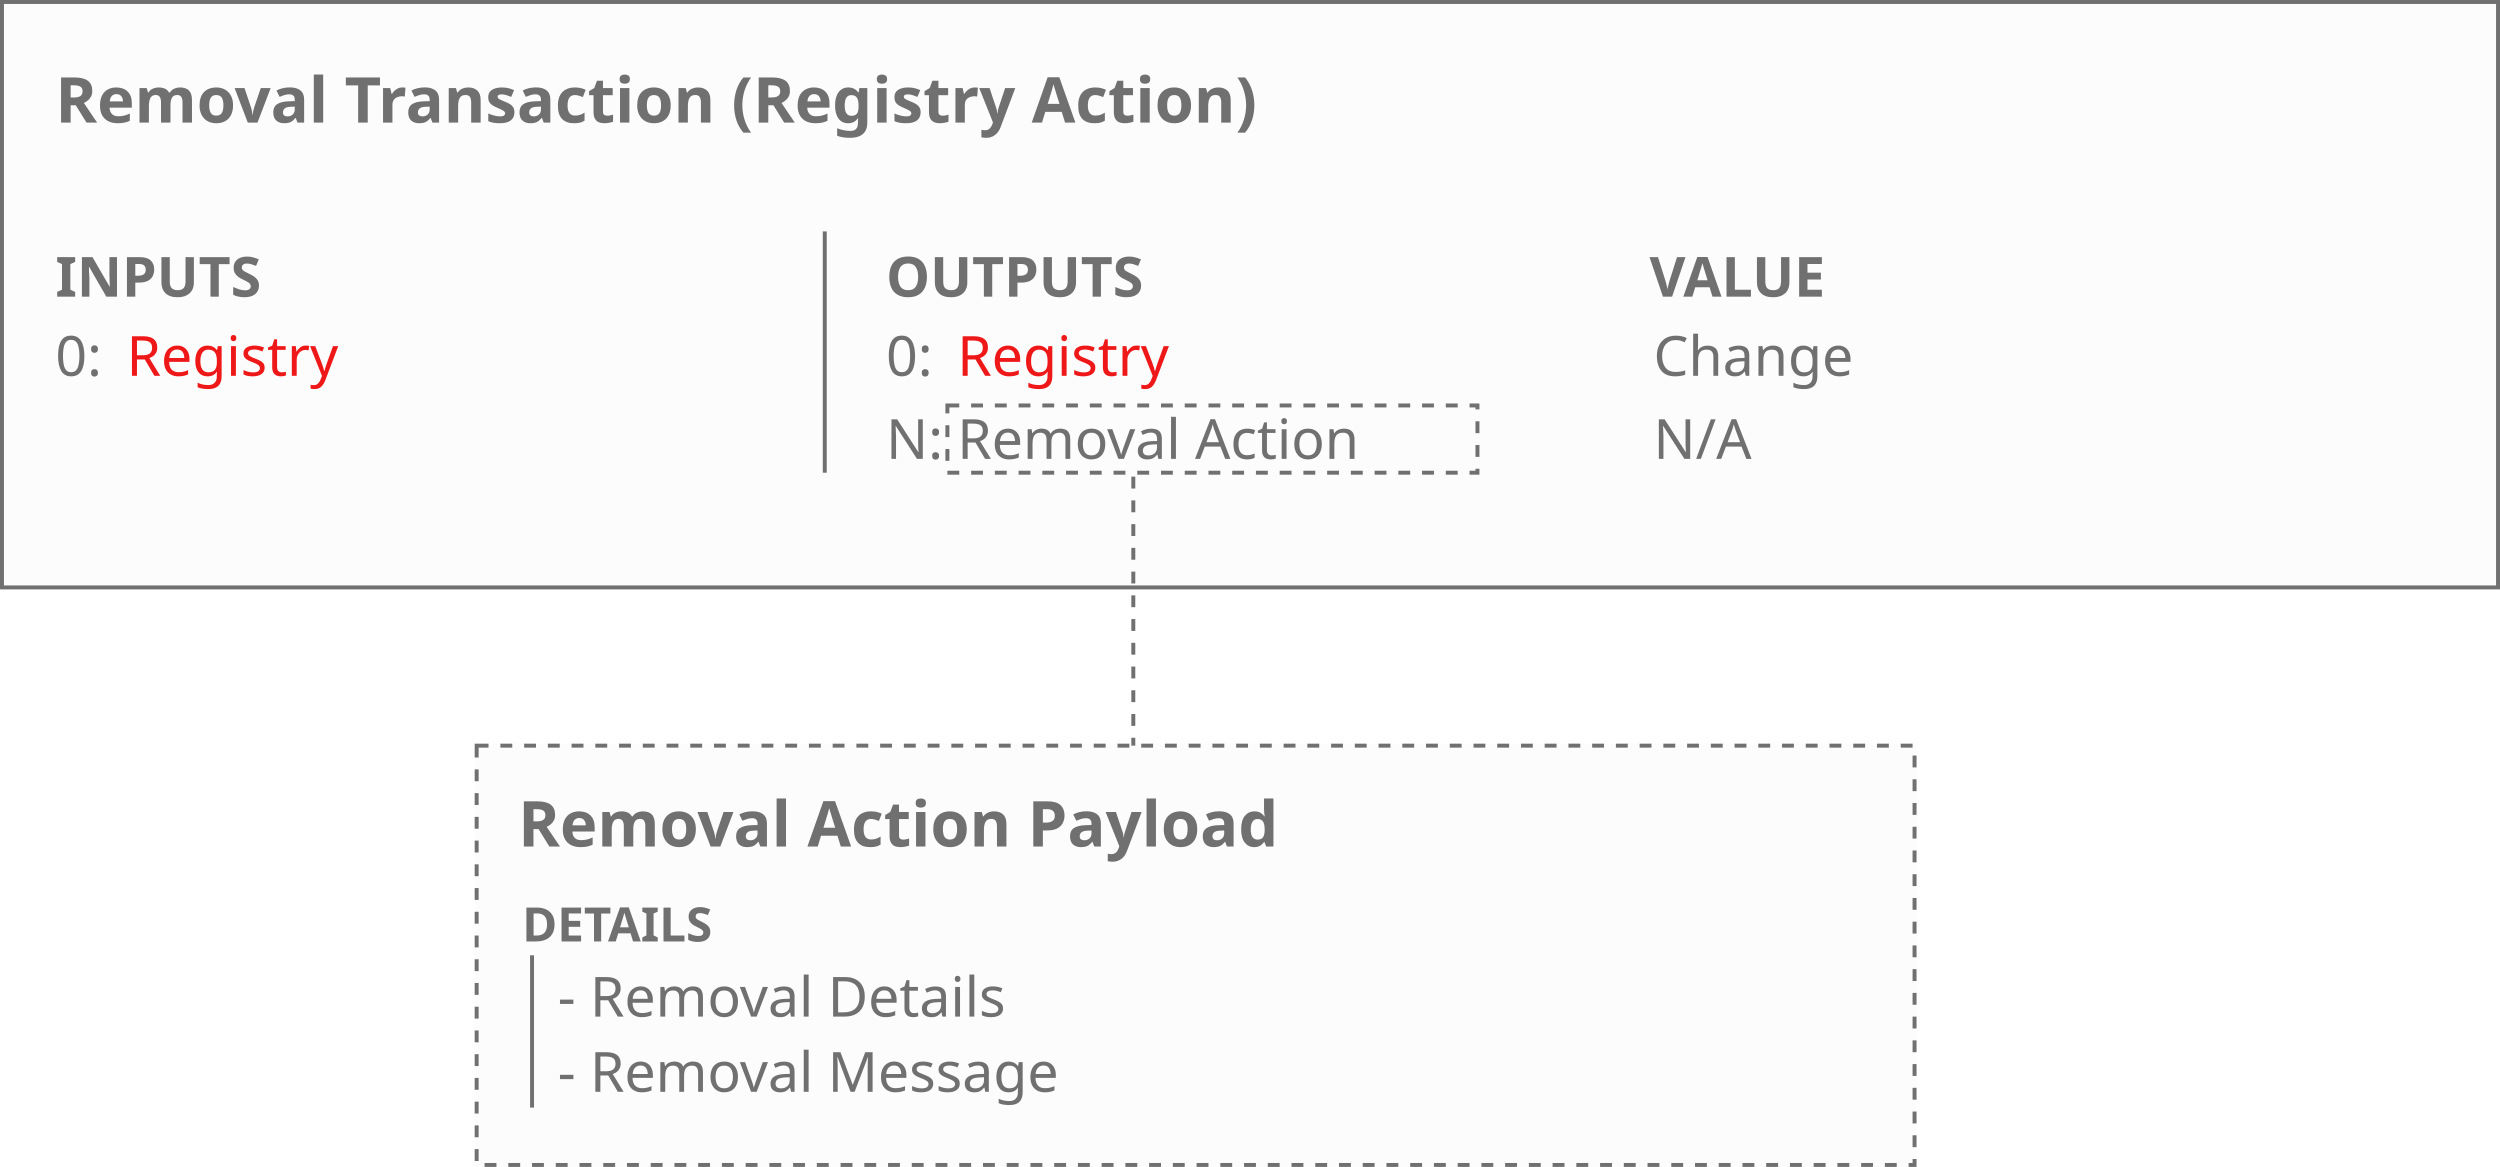
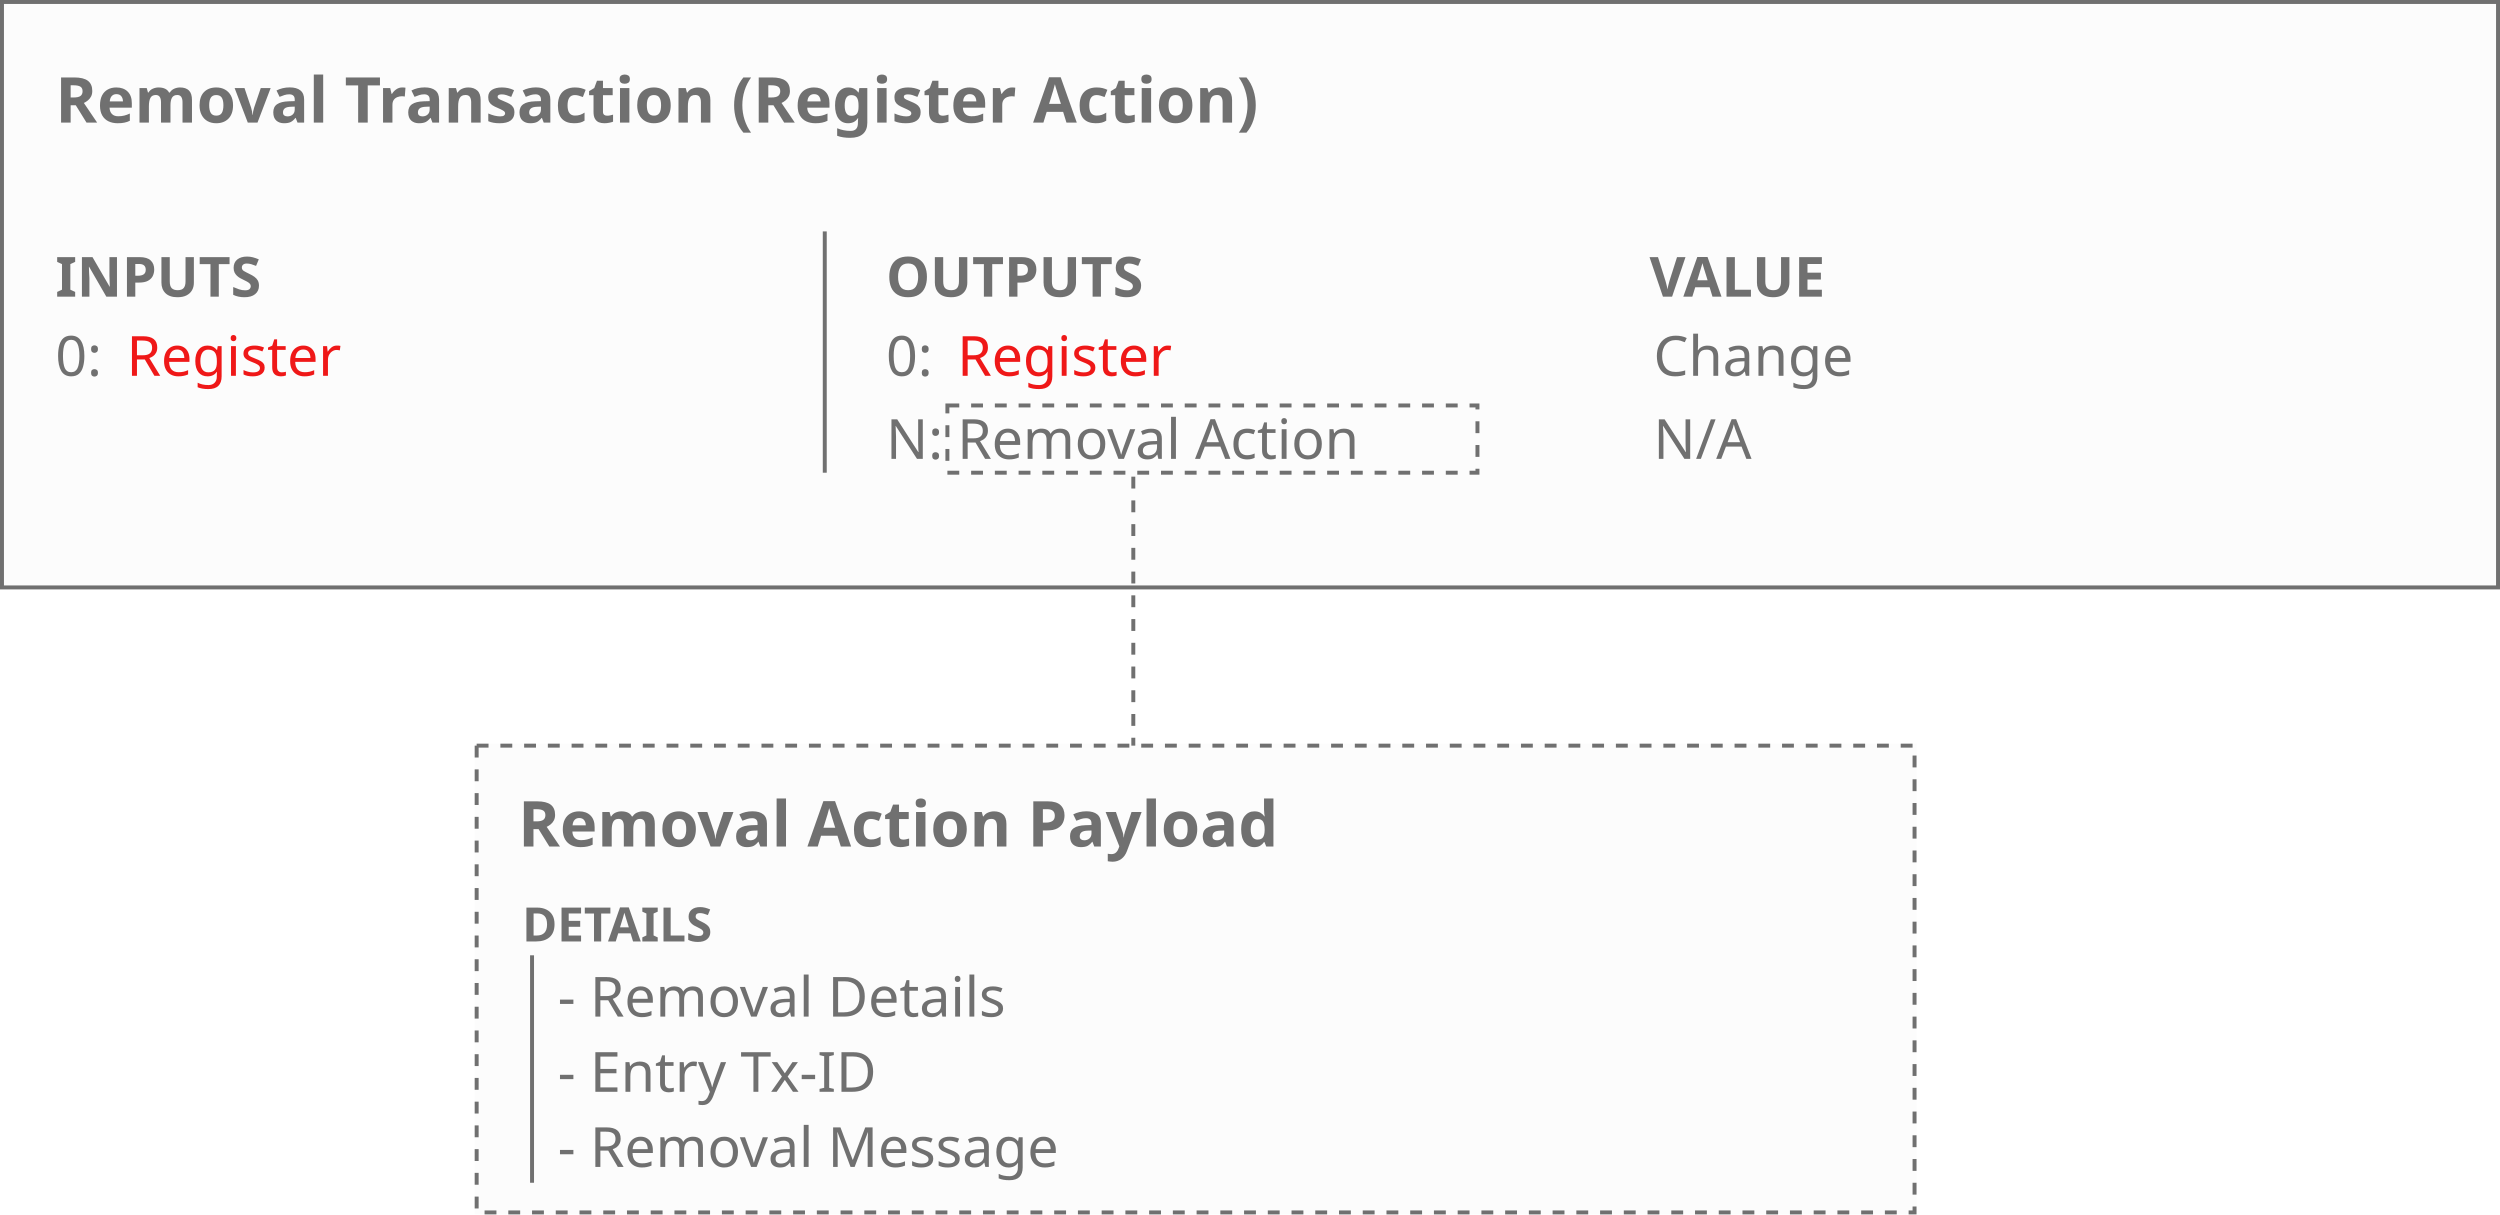
- <svg xmlns="http://www.w3.org/2000/svg" width="632" height="295" viewBox="0 0 632 295">
+ <svg xmlns="http://www.w3.org/2000/svg" width="632" height="307" viewBox="0 0 632 307">
  <g id="removal-action" transform="translate(-14801 5702)">
    <g id="Rectangle_278" data-name="Rectangle 278" transform="translate(14921 -5514)" fill="#fcfcfc" stroke="#707070" stroke-width="1" stroke-dasharray="3">
-       <rect width="364.499" height="107" stroke="none" />
-       <rect x="0.5" y="0.5" width="363.499" height="106" fill="none" />
+       <rect width="364.499" height="119" stroke="none" />
+       <rect x="0.5" y="0.5" width="363.499" height="118" fill="none" />
    </g>
    <g id="Rectangle_279" data-name="Rectangle 279" transform="translate(14801 -5702)" fill="#fcfcfc" stroke="#707070" stroke-width="1">
      <rect width="632" height="149" stroke="none" />
      <rect x="0.5" y="0.5" width="631" height="148" fill="none" />
    </g>
-     <text id="Removal_Transaction_Registry_Action_" data-name="Removal Transaction (Registry Action)" transform="translate(14815 -5671)" fill="#707070" font-size="16" font-family="SegoeUI-Semibold, Segoe UI" font-weight="600">
-       <tspan x="0" y="0">Removal Transaction (Registry Action)</tspan>
+     <text id="Removal_Transaction_Register_Action_" data-name="Removal Transaction (Register Action)" transform="translate(14815 -5671)" fill="#707070" font-size="16" font-family="SegoeUI-Semibold, Segoe UI" font-weight="600">
+       <tspan x="0" y="0">Removal Transaction (Register Action)</tspan>
    </text>
    <line id="Line_332" data-name="Line 332" y2="61" transform="translate(15009.5 -5643.5)" fill="none" stroke="#707070" stroke-width="1" />
    <text id="INPUTS" transform="translate(14815 -5642)" fill="#707070" font-size="14" font-family="SegoeUI-Bold, Segoe UI" font-weight="700">
      <tspan x="0" y="15">INPUTS</tspan>
    </text>
    <text id="OUTPUTS_" data-name="OUTPUTS " transform="translate(15025 -5642)" fill="#707070" font-size="14" font-family="SegoeUI-Bold, Segoe UI" font-weight="700">
      <tspan x="0" y="15">OUTPUTS </tspan>
    </text>
    <text id="_0:_" data-name="0: " transform="translate(14815 -5607)" fill="#707070" font-size="14" font-family="SegoeUI, Segoe UI">
      <tspan x="0" y="0">0: </tspan>
    </text>
    <text id="VALUE" transform="translate(15218 -5642)" fill="#707070" font-size="14" font-family="SegoeUI-Bold, Segoe UI" font-weight="700">
      <tspan x="0" y="15">VALUE</tspan>
    </text>
    <text id="Removal_Action_Payload" data-name="Removal Action Payload" transform="translate(14932 -5488)" fill="#707070" font-size="16" font-family="SegoeUI-Semibold, Segoe UI" font-weight="600">
      <tspan x="0" y="0">Removal Action Payload</tspan>
    </text>
    <line id="Line_333" data-name="Line 333" y2="68" transform="translate(15087.5 -5581.5)" fill="none" stroke="#707070" stroke-width="1" stroke-dasharray="3" />
    <text id="_0:_2" data-name="0: " transform="translate(15025 -5607)" fill="#707070" font-size="14" font-family="SegoeUI, Segoe UI">
      <tspan x="0" y="0">0: </tspan>
    </text>
    <text id="Change" transform="translate(15219 -5607)" fill="#707070" font-size="14" font-family="SegoeUI, Segoe UI">
      <tspan x="0" y="0">Change</tspan>
    </text>
-     <text id="Registry" transform="translate(14833 -5607)" fill="#ef1818" font-size="14" font-family="SegoeUI, Segoe UI">
-       <tspan x="0" y="0">Registry</tspan>
+     <text id="Register" transform="translate(14833 -5607)" fill="#ef1818" font-size="14" font-family="SegoeUI, Segoe UI">
+       <tspan x="0" y="0">Register</tspan>
    </text>
    <g id="Rectangle_280" data-name="Rectangle 280" transform="translate(15040 -5600)" fill="none" stroke="#707070" stroke-width="1" stroke-dasharray="3">
      <rect width="135" height="18" stroke="none" />
      <rect x="0.5" y="0.5" width="134" height="17" fill="none" />
    </g>
    <text id="N:_" data-name="N: " transform="translate(15025 -5586)" fill="#707070" font-size="14" font-family="SegoeUI, Segoe UI">
      <tspan x="0" y="0">N: </tspan>
    </text>
    <text id="Removal_Action" data-name="Removal Action" transform="translate(15043 -5586)" fill="#707070" font-size="14" font-family="SegoeUI, Segoe UI">
      <tspan x="0" y="0">Removal Action</tspan>
    </text>
    <text id="N_A" data-name="N/A" transform="translate(15219 -5586)" fill="#707070" font-size="14" font-family="SegoeUI, Segoe UI">
      <tspan x="0" y="0">N/A</tspan>
    </text>
-     <text id="Registry-2" data-name="Registry" transform="translate(15043 -5607)" fill="#ef1818" font-size="14" font-family="SegoeUI, Segoe UI">
-       <tspan x="0" y="0">Registry</tspan>
+     <text id="Register-2" data-name="Register" transform="translate(15043 -5607)" fill="#ef1818" font-size="14" font-family="SegoeUI, Segoe UI">
+       <tspan x="0" y="0">Register</tspan>
    </text>
    <text id="DETAILS" transform="translate(14933 -5477)" fill="#707070" font-size="12" font-family="SegoeUI-Bold, Segoe UI" font-weight="700">
      <tspan x="0" y="13">DETAILS</tspan>
    </text>
-     <path id="Path_161" data-name="Path 161" d="M0,0V38.5" transform="translate(14935.5 -5460.5)" fill="none" stroke="#707070" stroke-width="1" />
-     <text id="_-_Removal_Details_-_Removal_Message" data-name="- Removal Details - Removal Message" transform="translate(14942 -5445)" fill="#707070" font-size="14" font-family="SegoeUI, Segoe UI">
+     <path id="Path_161" data-name="Path 161" d="M0,0V57.5" transform="translate(14935.5 -5460.5)" fill="none" stroke="#707070" stroke-width="1" />
+     <text id="_-_Removal_Details_-_Entry_Tx-ID_-_Removal_Message" data-name="- Removal Details - Entry Tx-ID - Removal Message" transform="translate(14942 -5445)" fill="#707070" font-size="14" font-family="SegoeUI, Segoe UI">
      <tspan x="0" y="0">- Removal Details</tspan>
-       <tspan x="0" y="19">- Removal Message</tspan>
+       <tspan x="0" y="19">- Entry Tx-ID</tspan>
+       <tspan x="0" y="38">- Removal Message</tspan>
    </text>
  </g>
</svg>
